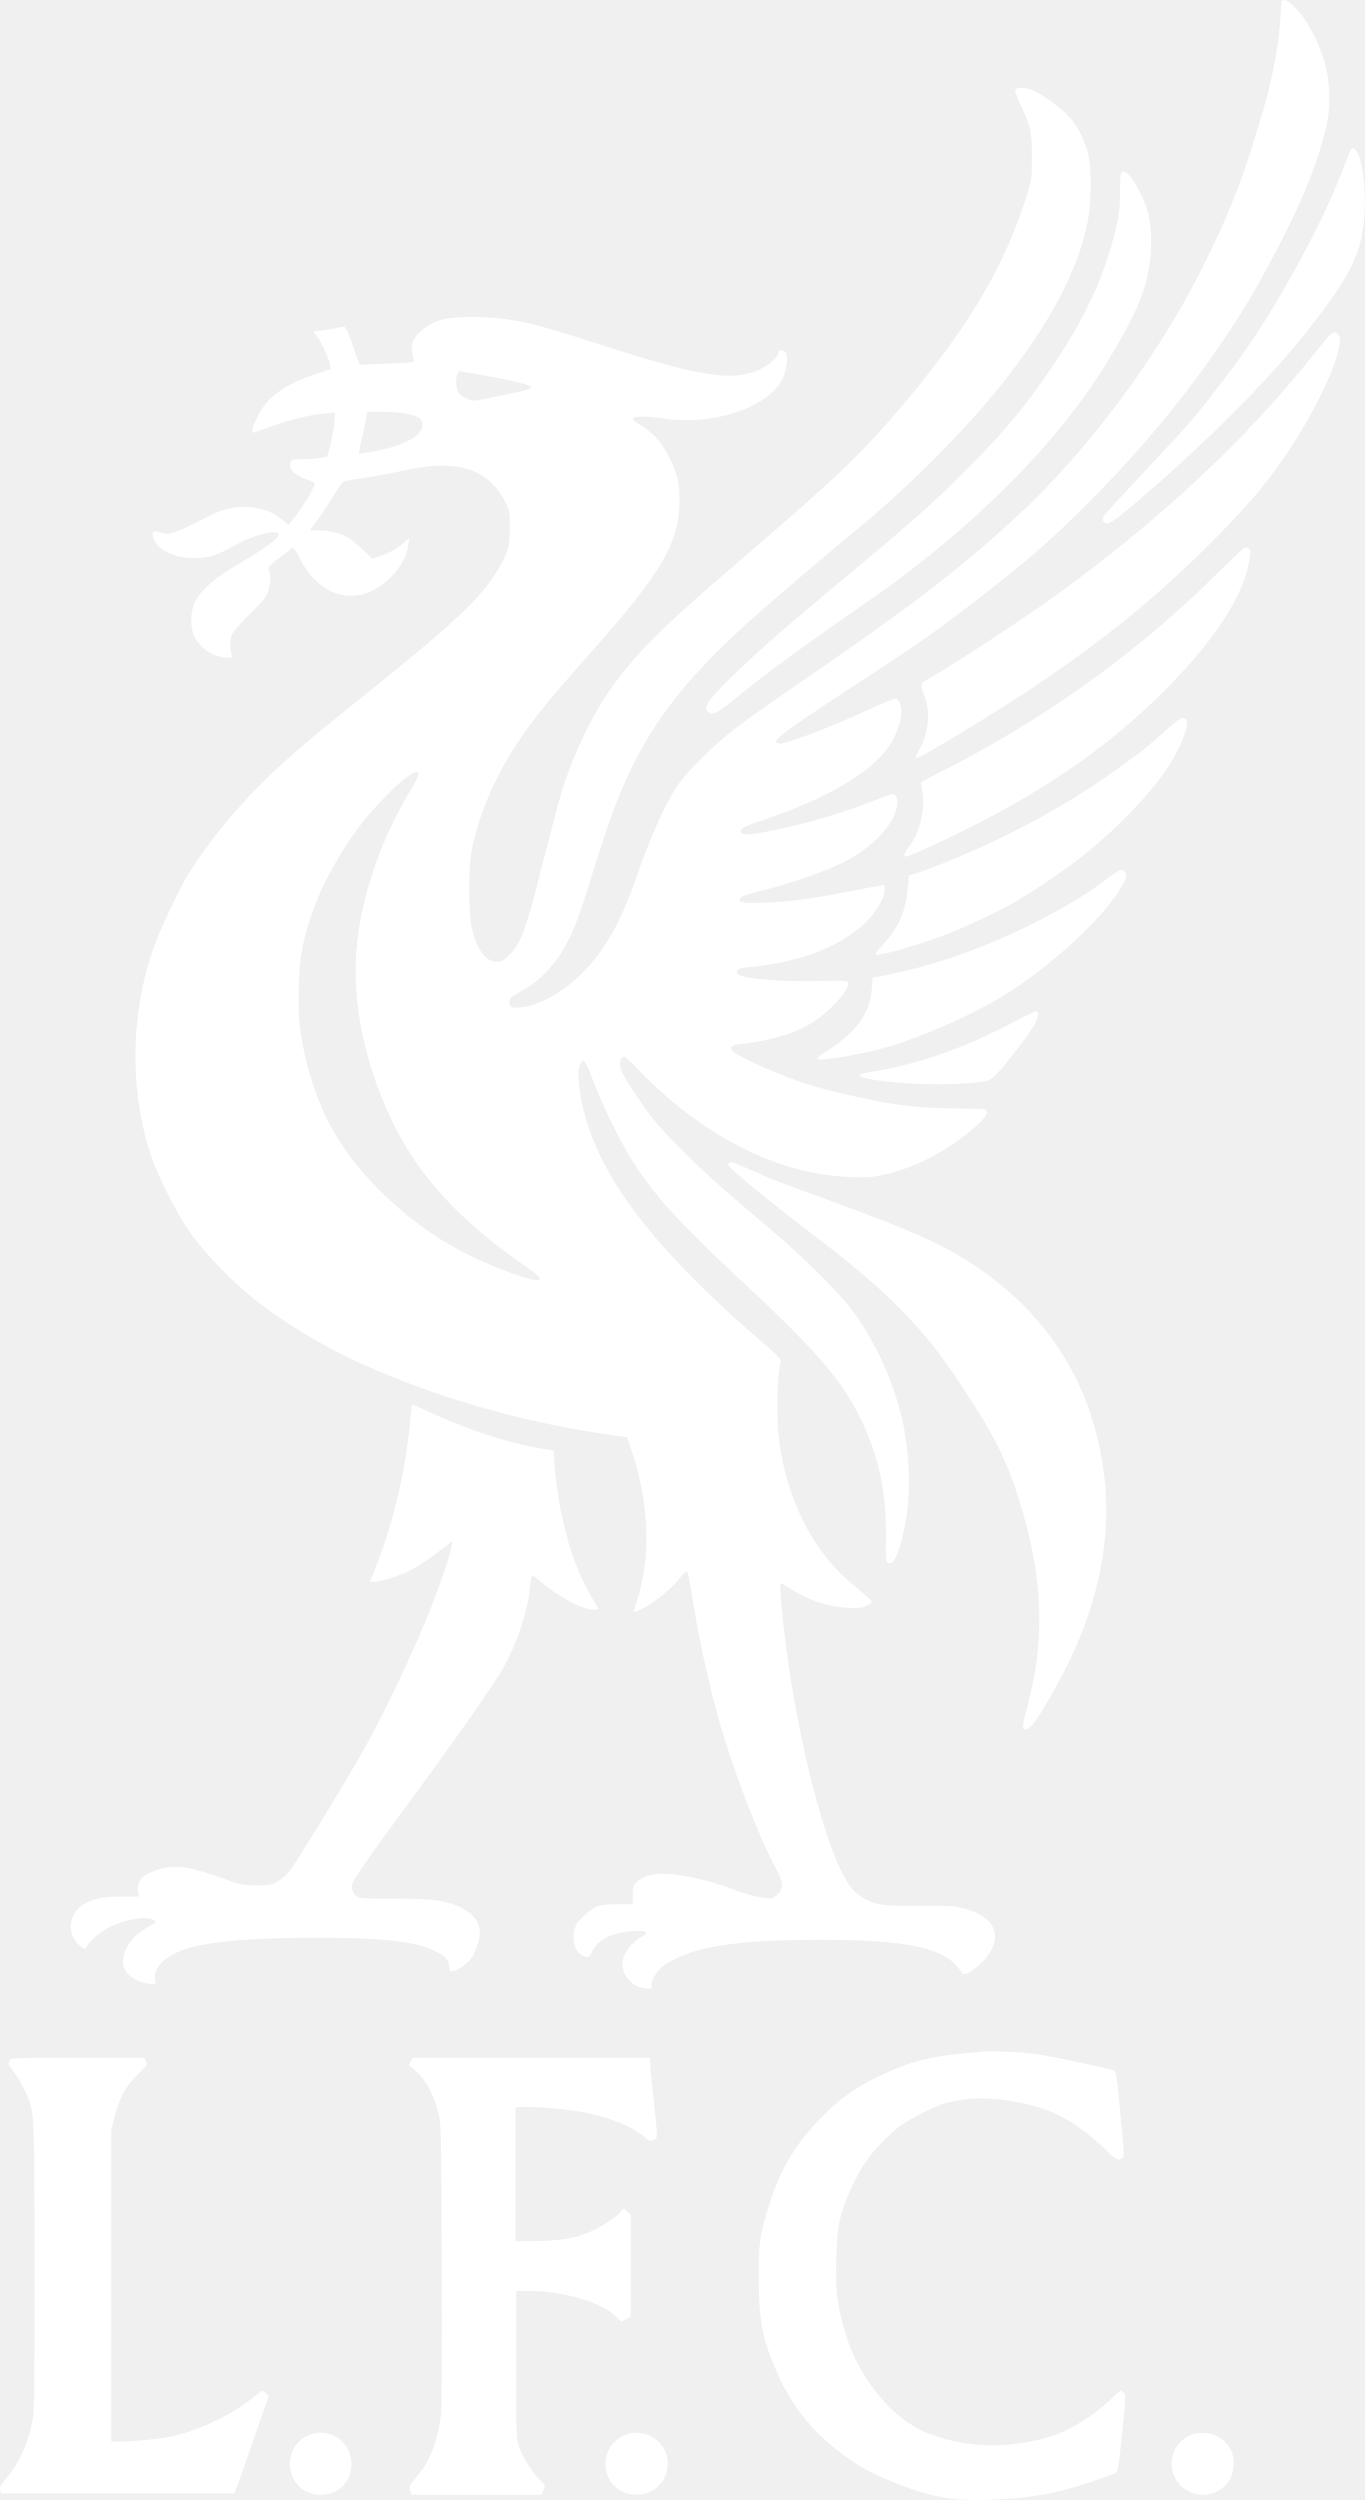
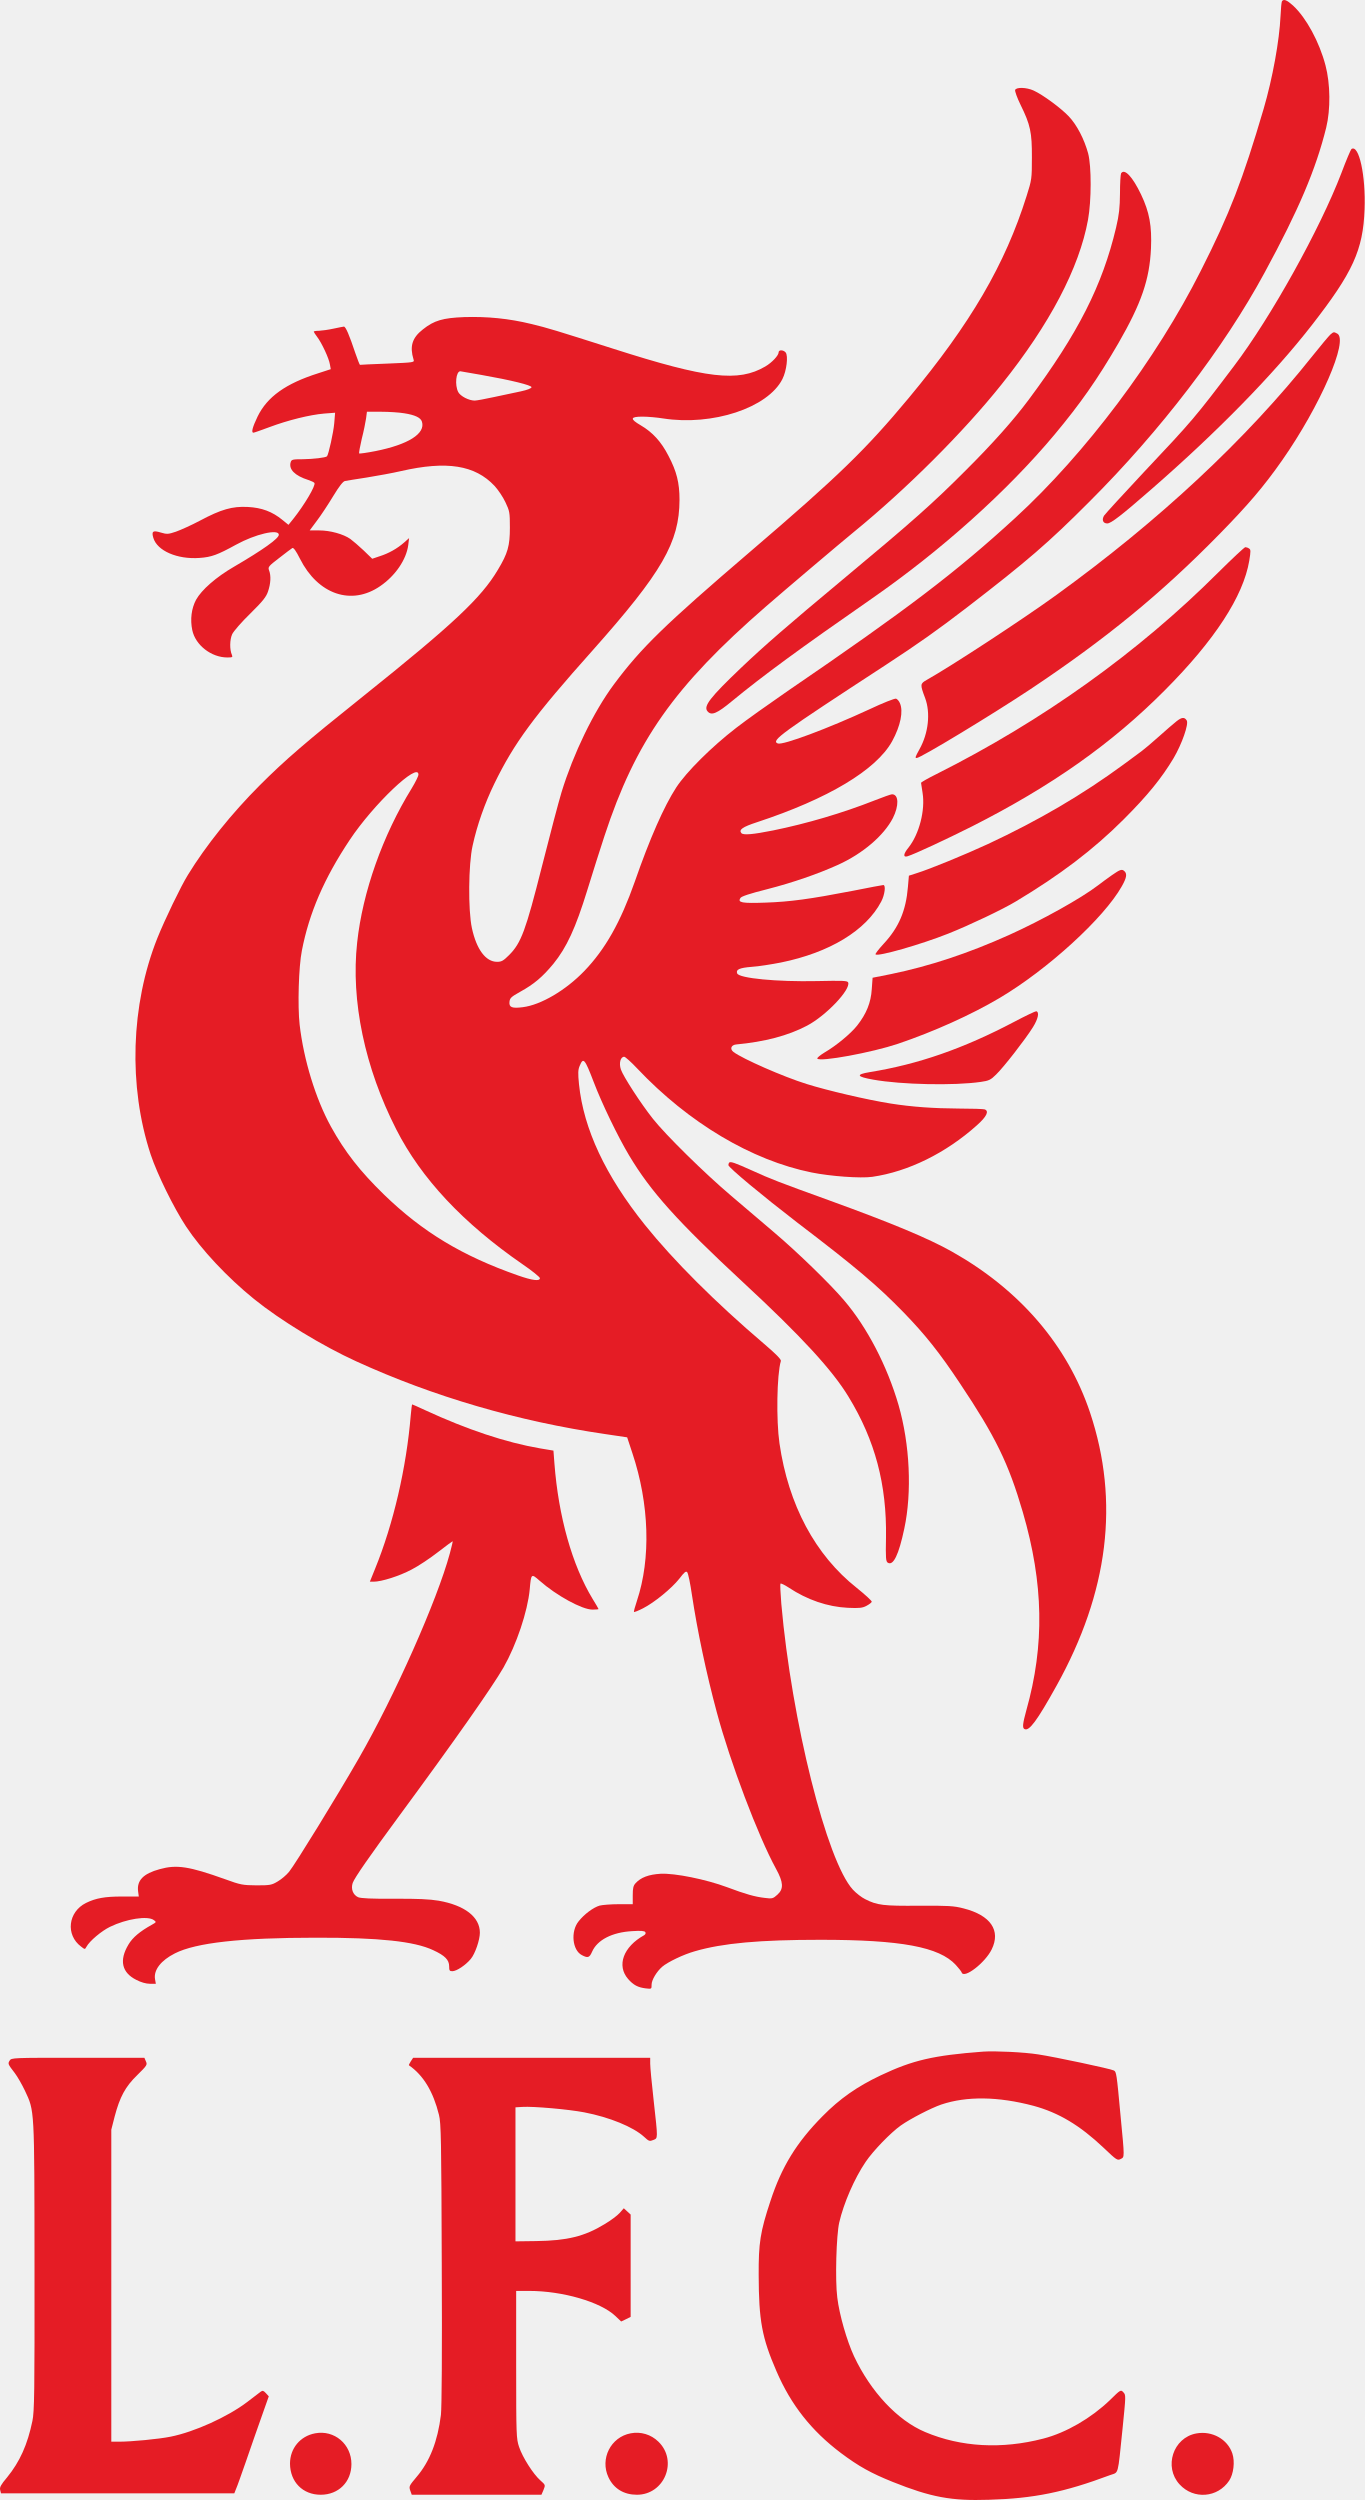
<svg xmlns="http://www.w3.org/2000/svg" version="1.0" viewBox="1.28 0.07 977.52 1790.69">
-   <path fill="white" d="M919.5 1c-.3.5-.8 5.2-1 10.4-.8 17.8-5.7 44.7-12.1 66.6-15 51-24.3 75.1-45 116-31.9 63.4-82.7 131-133 177.1C686 410 650.9 436.7 565.5 495c-13.2 9.1-29.8 20.9-37 26.5-17.5 13.5-35.7 31.6-42.9 42.7-8.7 13.4-18.9 36.5-29.6 67.3-10.2 29-21.1 48.4-36.2 64.1-13.3 13.8-31.1 24.3-44.1 25.9-7.7 1-9.9.1-9.5-3.8.3-2.8 1.2-3.6 7.6-7.2 10-5.5 16-10.6 23.8-20 9.5-11.7 15.9-25.4 24.4-53 3.9-12.7 9.4-30 12.2-38.5C456.6 530.8 484 491.8 550 434.4c13.2-11.5 53.1-45.3 63-53.4 37.7-30.8 78.3-71.3 105.6-105.5 34.6-43.2 55.7-83.5 62-118 2.5-13.7 2.5-38.4.1-47.5-2.8-10.3-8.1-20.5-13.9-26.6-5.7-6-18.6-15.5-25.2-18.5-5.1-2.3-12.4-2.5-13.2-.4-.3.8 1.4 5.6 3.9 10.7 7 14.2 8.2 19.6 8.1 37.8 0 15.1-.1 15.8-3.8 27.5-15.4 49-40 91.2-84.4 144.6-30.9 37.1-50 55.7-113.2 109.8-61.9 53-78.5 69.2-98 95.4-14.5 19.5-29 49.5-37.5 77.2-2 6.6-8.3 30.4-14 53-11.7 46.3-14.9 55-23.6 63.7-4.1 4.1-5.4 4.8-8.6 4.8-8.1 0-14.7-8.9-18-24.1-2.8-12.9-2.5-45.8.5-59.1 3.2-14.7 8.7-30.3 15.6-44.5 14.2-29.1 28-47.9 70.3-95.3 49.9-56.1 62.2-77.5 62.3-107.9 0-12.1-2-20.3-7.9-31.5-5.2-10.2-11.4-16.9-19.9-21.9-7.9-4.6-7.6-6.2 1.3-6.2 3.9 0 10.5.6 14.8 1.3 35.3 5.5 75-7.6 85.4-28.2 3-5.9 4.3-16.7 2.3-19.1-1.6-1.9-5-2-5-.1 0 2.3-4.8 7.4-9.6 10.2-19.3 11.3-41.8 8.7-108.4-12.6-42.1-13.4-47.2-15-59.3-17.9-16-3.9-31.4-5.4-47.9-4.9-15.3.6-21.6 2.4-29.6 8.8-7.7 6-9.6 12.1-6.7 21.6.7 2.1.4 2.1-18.7 2.9-10.6.4-19.5.8-19.7.9-.2 0-1.7-3.7-3.3-8.4-4.3-12.9-6.9-19-8.2-19-.6.1-4 .7-7.6 1.5s-8.2 1.4-10.2 1.5c-2.1 0-3.8.3-3.8.6s1.1 2 2.4 3.7c3.3 4.3 8.6 15.6 9.2 19.9l.6 3.3-8.9 2.9c-23.4 7.4-36.6 16.9-43.5 31-3.7 7.7-4.7 11.6-3 11.6.5 0 5.6-1.8 11.5-4 13.1-4.9 28.7-8.8 39.1-9.7l7.9-.6-.6 7.4c-.5 6.4-4.1 22.6-5.2 23.8-1 1-9.8 2-17.2 2.1-7.4 0-8.2.2-8.8 2.1-1.6 5.1 2.9 9.7 12.7 12.8 2.1.7 4 1.6 4.3 2.1 1.1 1.8-7.3 15.9-15.2 25.8l-3.4 4.2-4.3-3.5c-7.3-6-14.9-8.8-24.8-9.3-11.1-.6-19.1 1.7-34.3 9.8-6 3.2-13.8 6.7-17.2 7.9-5.6 1.9-6.5 1.9-10.9.6-5.6-1.7-6.7-.9-5.3 3.8 2.7 9.3 17.2 15.6 33.2 14.4 8.5-.6 12.8-2.2 25.9-9.4 13.9-7.7 30.8-11.6 30.8-7.2 0 2.7-11.4 10.8-32.1 22.9-12.8 7.4-23.3 16.6-27.2 23.7-3.3 6.2-4.3 14.1-2.7 21.7 2.2 10.7 13.6 19.6 25.1 19.6 3.6 0 4-.2 3.3-1.8-1.7-3.8-1.6-11 .2-14.9 1-2.1 6.8-8.8 13-14.8 9-8.9 11.4-11.9 12.7-15.9 1.9-5.6 2.2-11.2.7-15-.9-2.4-.4-3 7.3-8.9 4.5-3.5 8.7-6.7 9.4-7.1.8-.4 2.6 2 5.4 7.6 12.9 25.7 36.9 33.9 57.5 19.7 10.8-7.4 18.7-18.9 20.1-29.4l.6-5-3.6 3.2c-4.9 4.3-11.1 7.8-17.5 9.8l-5.3 1.8-6.2-6c-3.4-3.2-7.7-6.9-9.5-8.2-5-3.5-14.5-6.1-22.2-6.1h-6.9l5.2-7c2.9-3.8 8.1-11.7 11.6-17.5 4.3-7.1 7.1-10.7 8.5-10.9 1.2-.2 8.2-1.4 15.6-2.5 7.4-1.2 18.5-3.2 24.5-4.6 32.8-7.5 53-4.3 67 10.6 2.5 2.7 6.1 8 7.8 11.7 3 6.3 3.2 7.3 3.2 18.2 0 13.1-1.5 18.4-8.6 30.2-11.9 20.1-31.9 38.9-96.9 90.9-40.8 32.6-55.6 45.4-73.5 63.3-20.3 20.3-38.8 43.4-51.6 64.3-5.1 8.2-16.6 32.1-21.9 45.3-19.1 47.9-20.9 106.1-4.8 155 4.7 14.1 16.5 38.1 25.3 51.5 11 16.7 29.8 36.7 48.7 52s49 33.6 73.1 44.6c55.3 25.3 115.8 43 178.7 52.2l15.5 2.3 3.7 11.2c12.2 36.5 13.4 75.6 3.3 105.9-1.4 4.2-2.4 7.8-2.1 8 .2.2 3.1-.9 6.4-2.6 8.1-4.1 20.6-14.3 26.1-21.3 3.5-4.6 4.7-5.6 5.6-4.6.7.7 2.2 8 3.4 16.3 3.9 25.8 10.3 56.2 17.8 84 9.6 35.9 29.7 88.9 42.4 112.1 5.4 9.8 5.6 14.5 1 18.6-3.1 2.8-3.7 3-9 2.3-7.1-.8-13.8-2.7-27.1-7.7-15.1-5.6-37.3-10.1-47.5-9.6-8.5.5-14.2 2.6-18 6.8-1.6 1.7-2 3.6-2 8.6v6.4h-10c-5.5 0-11.7.5-13.7 1-4.5 1.3-11 6.1-15.1 11.3-5.8 7.2-4.5 20.7 2.4 24.2 4.2 2.2 5.4 1.9 7.3-2.5 3.7-8.4 14.3-13.9 28.7-14.7 6.3-.4 8.8-.2 9.4.7.5.8.1 1.6-.8 2.2-15 8.3-19.9 21.8-11.5 31.4 3.8 4.3 6.9 6 12.6 6.7 4.2.5 4.2.5 4.2-2.7 0-3.3 3.6-9.3 7.6-12.8 4-3.4 15.2-8.8 23.4-11.1 19.9-5.8 46.3-8.2 90-8.2 57.7 0 85 5.1 96.9 18 2.1 2.3 4 4.7 4.2 5.4 1.6 4.8 16.8-6.9 21.5-16.5 6.7-13.6-.8-24.5-20.2-29.4-7-1.8-10.7-2-31.9-1.9-25.4.2-29.9-.3-38.5-4.7-2.5-1.2-6.5-4.3-8.8-6.8-18.7-20.3-43.9-120.8-51.3-204.9-.6-7.5-.9-14-.6-14.3.3-.4 3 .9 5.9 2.8 13.2 8.8 27.9 13.8 42.3 14.5 8.4.4 10.6.1 13.4-1.4 1.9-1 3.6-2.3 3.8-2.9s-4.7-5.1-10.8-10c-29.7-23.5-48.9-59.4-55.3-103.5-2.4-16.4-1.9-49.3 1-59 .3-1.1-3.5-5-12.3-12.5-34.5-29.4-64.5-59.3-85.2-85.1-28.1-35.1-43.8-68.5-47.1-100.6-.8-8-.7-10.4.5-13.2 2.6-6.3 3.6-5.2 10 11.5 5.8 15.3 17.3 39.1 25.3 52.5 15.6 26.2 34.7 47.4 82.2 91.5 40.9 37.9 63.5 62.4 75.1 81.6 19 31.1 27.4 62.9 26.8 100.8-.3 14.9-.1 17.1 1.3 18 3.9 2.4 7.8-5.5 11.8-24.4 5.6-26.1 4-60.4-4.1-88.5-8.1-27.9-22.5-55.7-39-75-10-11.8-33.4-34.5-50-48.6-8-6.8-21.9-18.7-31-26.4-19-16.1-46.8-43.5-55.9-55-8.8-11.1-21.3-30.4-23-35.4-1.5-4.5-.3-9.1 2.4-9.1.7 0 5 3.8 9.4 8.5 36.7 38.8 81.8 65.7 124.9 74.4 13.3 2.7 35 4.3 43.4 3.1 25.7-3.7 52.7-17 74.9-36.9 7-6.2 8.9-10.2 5.6-11.4-.8-.3-9.1-.6-18.6-.6-18.2-.1-33.6-1.2-48.8-3.6-17-2.7-45.2-9.3-60.2-14-16.7-5.2-45.8-18-52.3-22.9-2.8-2.1-1.8-5 1.8-5.4 20.5-1.9 37.3-6.3 50.9-13.5 13.5-7.1 31.3-25.8 29.4-30.9-.5-1.3-3.6-1.4-22.6-1-28.2.6-55.6-2-56.9-5.5-1.1-2.8 1.7-4 10.4-4.7 4.9-.3 14.2-1.8 20.9-3.1 34.9-7.1 61-22.9 71.9-43.7 2.5-4.7 3.4-11.8 1.5-11.8-.5 0-10.3 1.8-21.7 4.1-31.1 6-45.1 7.9-62.8 8.5-16.9.6-20 0-17.9-3.3.7-1.2 6.8-3.2 19.5-6.4 17.9-4.6 35.9-10.8 50.5-17.4 17.8-8.1 32.7-20.9 39.2-33.4 4.5-8.9 4.3-17.1-.6-17.1-.8 0-6.4 2-12.5 4.4-22.8 9-48.6 16.6-72.7 21.5-14.5 2.9-21.4 3.5-22.7 1.9-2-2.4.8-4.4 11.2-7.8 51-16.8 85.4-37.4 96.8-58 6-11 8.2-21.6 5.5-27.4-.6-1.4-1.8-2.8-2.7-3.1s-9.5 3.1-19 7.6c-29.6 13.7-62.1 25.9-65.7 24.5-5.1-2 2-7.1 77.1-56.1 23.7-15.5 37.3-25.1 58.5-41.4 43.1-33.2 58.3-46.3 87.5-75.6 51-50.9 96.5-110.4 125.5-164 24.5-45.1 36.8-74.1 44.2-104 3.2-13.1 3-31.4-.5-44.6-4.4-16.8-13.8-34.1-23.2-42.8-4.4-4-6.8-5-8-3.1M346 268.6c21.6 3.8 36 7.4 36 8.8 0 .8-3 2-7.7 3-4.3.9-13 2.7-19.3 4.1s-12.5 2.5-13.7 2.5c-4.2 0-10.3-3.2-11.8-6.1-2.6-5-1.6-14.9 1.5-14.9.3 0 7.1 1.2 15 2.6m-55.1 27.5c7.6 1.2 11.7 3.1 12.6 6 2.7 8.5-9.7 16.4-33.4 21.1-6.1 1.2-11.3 1.9-11.6 1.7-.2-.3.6-5 1.9-10.5 1.4-5.4 2.7-12 3.1-14.7l.6-4.7h10.2c5.6 0 13.1.5 16.6 1.1M301 554.9c0 1.1-2.2 5.5-4.8 9.8-20.8 33.7-35.2 74.3-39.1 110.5-4.6 41.7 5.5 89.7 28 133.8 17.9 35.2 47.9 67.2 90.3 96.5 6.9 4.7 12.6 9.3 12.6 10.1 0 2.3-5.3 1.7-15.8-2-39.9-14-68.3-31.1-96.1-58.1-16.9-16.5-27.7-30.2-37.8-48.5-10.9-19.8-19.5-47.8-22.4-73-1.5-13.2-.7-41.6 1.6-53 5.2-26.9 15.9-51.7 34.2-79.2 17-25.6 49.3-56.3 49.3-46.9" data-source="https://football-logos.cc" />
-   <path fill="white" d="M969.3 106.8c-.5.4-3.8 8.1-7.2 17.2-15.2 39.8-50.3 103.1-76.9 138.2-27.7 36.7-29.9 39.3-65.1 76.6-14.6 15.6-27.2 29.4-28 30.6-1.8 3-.8 5.6 2.3 5.6 2.7 0 10.2-5.8 31.6-24.5 47.3-41.2 87.4-82.2 114.8-117.4 29.5-37.9 36.8-53.8 37.9-83.1.9-24-4-46.7-9.4-43.2m-165 17.4c-.4.7-.8 7.1-.8 14.3-.1 10.5-.6 15.2-2.8 24.6-9.8 41.4-27.1 75.6-62.6 123.3-10.7 14.4-26 31.6-45.1 50.6-23.5 23.6-38.4 36.8-88 78.1-40.2 33.5-56.4 47.6-73 63.4-22.1 21.1-27 27.4-24 31 2.8 3.4 6.7 1.8 17.8-7.4 22-18.1 48.7-37.7 99.7-73.1 50-34.7 97.1-77 131-117.5 18.7-22.4 31-40 45.8-65.5 16.6-28.8 22.4-45.8 23.4-68 .7-16.1-1.1-26-7.1-38.6-6.1-12.8-11.9-18.9-14.3-15.2" data-source="https://football-logos.cc" />
-   <path fill="white" d="M954.2 239.7c-1.1 1-6.9 7.9-12.8 15.3-47.7 60-109.8 117.9-183.4 171.2-24.6 17.8-75.2 50.9-92.8 60.8-4.9 2.8-5 3.2-1.3 13 4 10.7 2.4 25.3-4 36.7-3.2 5.8-3.3 6.3-2 6.3 2.8 0 53.6-30.8 81.5-49.3 54-36 93.5-68.4 134.6-110.3 21.2-21.6 32.4-34.7 45.7-53.7 27.2-38.9 47.8-86.2 39.4-90.7-2.5-1.3-2.5-1.3-4.9.7m-80.4 170.5c-57.5 57.4-125.7 106.1-201.7 144.3-6.1 3-11.1 5.9-11.1 6.3s.5 3.6 1.1 7.2c2 12.4-2.4 29.5-10.1 39.2-3.7 4.5-4 7.2-.7 6.2 4.8-1.4 28.1-12.3 46.2-21.4 57.2-29 100.1-59.3 138-97.4 35.8-35.9 56.3-67.4 60.6-92.9 1.1-6.8 1.1-8-.1-8.7-.8-.6-2-1-2.7-1s-9.4 8.2-19.5 18.2M844 516.7c-1.9 1.5-7.5 6.3-12.5 10.8-4.9 4.4-10.6 9.2-12.5 10.6s-7.8 5.7-13 9.6c-29.4 21.6-60.8 40-97 56.9-16.9 7.8-41.5 17.9-51.1 20.9l-5.6 1.8-.7 8.1c-1.4 17-6.5 29-17.4 40.7-3.5 3.8-6.2 7.3-5.8 7.6 1.7 1.7 32.5-7.1 52.1-14.9 15.1-6 38.9-17.3 48.5-23.1 31.5-18.9 55.4-37 77.1-58.7 17.1-17.1 27.2-29.5 35.8-43.9 5.9-10 11-24.5 9.4-27s-3.5-2.4-7.3.6m-46.1 110.1c-3 2.1-7.5 5.4-10.1 7.4-12.1 9.3-40.3 25-63.8 35.6-29.1 13.1-56.9 22.3-84.6 28l-13.1 2.6-.6 8.3c-.6 9.5-3.8 17.5-10.5 26-4.7 5.9-15 14.4-23.4 19.3-3.1 1.9-5.4 3.8-5.1 4.3 1.6 2.6 39.1-4.3 57.8-10.6 25.7-8.7 52.5-20.8 72.6-32.7 34.5-20.4 75-57.4 87.7-80.1 3.4-6 3.9-8.8 2-10.7-1.8-1.8-3-1.5-8.9 2.6m-70.4 105.3c-36.3 19.1-68.6 30.3-103.2 35.9-10.3 1.7-9.5 3.3 2.5 5.4 20 3.6 58 4.4 77.1 1.6 5.6-.8 7-1.4 10.8-5.2 5.6-5.4 21.1-25.4 26.4-33.9 3.8-6.1 4.8-10.9 2.4-11.5-.5-.1-7.7 3.3-16 7.7M523.6 832.8c-.3.3-.6 1.1-.6 1.8 0 1.7 24.7 22.2 49 40.9 43 32.8 57.6 45.2 76.6 64.7 15.4 15.9 25.7 28.8 40.3 50.8 25.4 38 34.8 57.2 45 92.2 14.9 51.1 15.7 95.2 2.5 142-2.6 9.5-2.9 12.4-1.4 13.3 3.3 2 9-5.7 23-30.9 37.3-67.1 45.3-131.9 24.1-195.6-16.1-48.2-50.3-88.1-99.1-115.5-16.9-9.5-42.8-20.3-87.7-36.6-36.8-13.3-41.9-15.3-55.3-21.4-12-5.4-15.5-6.7-16.4-5.7m-228.1 180.9c-3.1 37.7-12.5 78-25.5 109.9l-3.8 9.4h2.7c5.7 0 18.6-4.1 27.2-8.7 4.9-2.5 13.4-8.2 18.9-12.5 5.6-4.3 10.3-7.8 10.5-7.8s-.7 3.9-2 8.7c-9.1 33.7-39.6 102.3-65.2 146.8-15.5 27-45.7 76.1-49.9 81.2-1.9 2.4-5.6 5.5-8.2 7-4.3 2.6-5.5 2.8-15.2 2.8-9.8-.1-11.3-.3-22.5-4.4-25.7-9.2-34.6-10.6-46.8-7.2-11.8 3.2-16.5 8.1-15.5 15.9l.5 3.7H88.6c-12.3 0-18.8 1.2-25.7 4.6-12.9 6.4-14.8 22.9-3.5 31.3 2.7 2.1 2.7 2.1 3.8.1 2.2-4.1 10.7-11.3 16.9-14.3 11.7-5.7 27-8.1 31.4-4.8 1.9 1.4 1.8 1.5-1.4 3.3-8.5 4.7-13.8 9.1-16.8 14.2-6.8 11.3-4.8 20.1 5.6 25.3 3.4 1.8 7.1 2.8 9.7 2.8h4.3l-.6-3.4c-1-6.5 4.2-13.3 14.3-18.4 15-7.6 47.3-11.2 100.9-11.2 45.5-.1 70.6 2.6 84 8.9 8.5 3.9 11.5 7 11.5 11.6 0 3 .3 3.5 2.3 3.5 3 0 9.6-4.4 13.2-8.8 3.1-3.7 6.5-13.6 6.5-18.8 0-11.2-10.8-19.6-29.5-22.9-6.6-1.1-15.1-1.5-32-1.4-16.3.1-23.8-.3-25.7-1.1-3.7-1.7-5.3-5.9-3.9-10.2 1.3-3.7 12.3-19.5 33.5-48.3 39.7-53.9 66.5-92.1 74.5-106 9.3-16.3 17.3-40.2 18.8-55.9 1-11.5 1.1-11.6 7.1-6.3 12 10.6 30.4 20.7 37.9 20.7 2.4 0 4.3-.2 4.3-.4s-1.9-3.5-4.2-7.2c-14.7-24.2-24.5-59.1-27.4-97.1l-.7-9.2-9.6-1.6c-24.4-4.2-52.1-13.4-82.4-27.4-4.9-2.3-9-4.1-9.2-4.1s-.6 3.5-1 7.7m410 455.9c-35.7 2.7-50.4 6.1-73.4 17-16.9 8-29.4 16.8-41.6 29.2-18.8 19-29.4 36.4-37.4 60.9-7.3 22-8.5 30.1-8.4 52.8.1 32.8 2.3 44.9 12.7 68.9 10.4 24.2 25.1 42.8 46.2 58.7 12.8 9.6 21.7 14.5 37.1 20.7 27.5 11 42 13.7 68.8 12.8 32.2-.9 54.1-5.4 86.7-17.6 6.6-2.5 5.5 1.8 9.2-34 2.3-23 2.4-23.5.5-25.4-1.8-2-2-1.9-9.6 5.6-13.4 12.9-31.4 23.4-47.8 27.6-29.7 7.7-58.9 6.1-84.5-4.7-19.8-8.3-39-28.8-51-54.3-5.1-11-10.5-29.6-12-42.1-1.6-12.4-.7-44.5 1.4-53.7 3.2-13.9 10.9-31.6 18.9-43.4 5.4-8 17.9-20.9 25.2-26.1 6.8-4.8 21.5-12.4 29-15 18.2-6.1 40.7-5.8 66 .9 18.1 4.9 33.3 14 50.3 30.1 9.3 8.9 9.9 9.2 12.2 8 2.8-1.5 2.9.1-.1-31-2.8-30.5-3-31.5-4.8-32.4-2.2-1.2-42.2-9.7-54.1-11.5-10-1.6-31-2.6-39.5-2M8.2 1476c-1.4 2.3-1.3 2.5 3.7 9 1.9 2.5 5.1 8.1 7.2 12.5 7 15 6.8 11.3 6.9 126.1.1 90.2-.1 103.8-1.5 110.5-3.5 17-9 29.2-18.1 40.4-4.5 5.3-5.5 7.2-5 9.1l.6 2.4h167.1l1.3-3.3c.8-1.7 3.9-10.6 7.1-19.7 3.1-9.1 8.1-23.3 11-31.5l5.3-15-2.1-2.3c-1.7-1.8-2.3-2-3.7-1-.9.7-5.3 4-9.7 7.4-14.1 10.7-37.8 21.4-54.8 24.8-8.3 1.7-28 3.6-37.2 3.6H81v-223.5l2.4-9.4c3.7-14 7.6-21.4 16.3-29.8 6.9-6.8 7.2-7.3 6.1-9.7l-1.1-2.6H57.1c-46.9 0-47.6 0-48.9 2m287.3.6c-.9 1.4-1.5 2.7-1.3 2.8 10.3 7.1 17.4 18.8 21.5 35.5 1.5 5.8 1.7 17.9 2 106.6.3 63.8 0 103-.6 108.3-2.3 18.8-8 33.4-17.4 44.4-5.3 6.3-5.6 6.8-4.6 9.7l1.1 3.1h92.9l1.5-3.5c1.4-3.5 1.4-3.5-2.3-6.8-5-4.4-12.7-16.4-15.2-23.9-2-6-2.1-8-2.1-59V1641h9.3c24 0 51.2 7.9 61.8 18l4.1 3.9 3.4-1.6 3.4-1.7v-73.3l-2.4-2.2-2.5-2.3-2.9 3.3c-1.7 1.9-6.5 5.5-10.9 8.1-14.4 8.8-26.9 11.8-49 12.1l-14.8.2v-96l5-.3c7.7-.5 32.8 1.7 44.3 3.9 18.1 3.5 35 10.4 42.8 17.5 3.4 3.2 4 3.4 6.6 2.3 3.4-1.4 3.4-.1.3-28.1-1.4-12.3-2.5-24.2-2.5-26.6v-4.2H297.2zM227 1743c-10.7 2-18 10.8-18 21.7.1 13.1 9.1 22.3 22 22.3 12.8 0 22-9.2 22-22 0-14.2-12.2-24.6-26-22m226 0c-14.3 2.7-22.1 18.3-15.9 31.5 3.8 8.1 11 12.5 20.4 12.5 19.7 0 29.6-24.2 15.4-38-5.3-5.2-12.7-7.4-19.9-6m405.1.1c-16.6 3.1-23.4 24-11.9 36.5 10.1 11 27.3 9.6 35.5-2.7 3.2-4.8 4.2-13.6 2.3-19.4-3.4-10.3-14.5-16.5-25.9-14.4" data-source="https://football-logos.cc" />
+   <path fill="#e51c25" d="M919.5 1c-.3.5-.8 5.2-1 10.4-.8 17.8-5.7 44.7-12.1 66.6-15 51-24.3 75.1-45 116-31.9 63.4-82.7 131-133 177.1C686 410 650.9 436.7 565.5 495c-13.2 9.1-29.8 20.9-37 26.5-17.5 13.5-35.7 31.6-42.9 42.7-8.7 13.4-18.9 36.5-29.6 67.3-10.2 29-21.1 48.4-36.2 64.1-13.3 13.8-31.1 24.3-44.1 25.9-7.7 1-9.9.1-9.5-3.8.3-2.8 1.2-3.6 7.6-7.2 10-5.5 16-10.6 23.8-20 9.5-11.7 15.9-25.4 24.4-53 3.9-12.7 9.4-30 12.2-38.5C456.6 530.8 484 491.8 550 434.4c13.2-11.5 53.1-45.3 63-53.4 37.7-30.8 78.3-71.3 105.6-105.5 34.6-43.2 55.7-83.5 62-118 2.5-13.7 2.5-38.4.1-47.5-2.8-10.3-8.1-20.5-13.9-26.6-5.7-6-18.6-15.5-25.2-18.5-5.1-2.3-12.4-2.5-13.2-.4-.3.8 1.4 5.6 3.9 10.7 7 14.2 8.2 19.6 8.1 37.8 0 15.1-.1 15.8-3.8 27.5-15.4 49-40 91.2-84.4 144.6-30.9 37.1-50 55.7-113.2 109.8-61.9 53-78.5 69.2-98 95.4-14.5 19.5-29 49.5-37.5 77.2-2 6.6-8.3 30.4-14 53-11.7 46.3-14.9 55-23.6 63.7-4.1 4.1-5.4 4.8-8.6 4.8-8.1 0-14.7-8.9-18-24.1-2.8-12.9-2.5-45.8.5-59.1 3.2-14.7 8.7-30.3 15.6-44.5 14.2-29.1 28-47.9 70.3-95.3 49.9-56.1 62.2-77.5 62.3-107.9 0-12.1-2-20.3-7.9-31.5-5.2-10.2-11.4-16.9-19.9-21.9-7.9-4.6-7.6-6.2 1.3-6.2 3.9 0 10.5.6 14.8 1.3 35.3 5.5 75-7.6 85.4-28.2 3-5.9 4.3-16.7 2.3-19.1-1.6-1.9-5-2-5-.1 0 2.3-4.8 7.4-9.6 10.2-19.3 11.3-41.8 8.7-108.4-12.6-42.1-13.4-47.2-15-59.3-17.9-16-3.9-31.4-5.4-47.9-4.9-15.3.6-21.6 2.4-29.6 8.8-7.7 6-9.6 12.1-6.7 21.6.7 2.1.4 2.1-18.7 2.9-10.6.4-19.5.8-19.7.9-.2 0-1.7-3.7-3.3-8.4-4.3-12.9-6.9-19-8.2-19-.6.1-4 .7-7.6 1.5s-8.2 1.4-10.2 1.5c-2.1 0-3.8.3-3.8.6s1.1 2 2.4 3.7c3.3 4.3 8.6 15.6 9.2 19.9l.6 3.3-8.9 2.9c-23.4 7.4-36.6 16.9-43.5 31-3.7 7.7-4.7 11.6-3 11.6.5 0 5.6-1.8 11.5-4 13.1-4.9 28.7-8.8 39.1-9.7l7.9-.6-.6 7.4c-.5 6.4-4.1 22.6-5.2 23.8-1 1-9.8 2-17.2 2.1-7.4 0-8.2.2-8.8 2.1-1.6 5.1 2.9 9.7 12.7 12.8 2.1.7 4 1.6 4.3 2.1 1.1 1.8-7.3 15.9-15.2 25.8l-3.4 4.2-4.3-3.5c-7.3-6-14.9-8.8-24.8-9.3-11.1-.6-19.1 1.7-34.3 9.8-6 3.2-13.8 6.7-17.2 7.9-5.6 1.9-6.5 1.9-10.9.6-5.6-1.7-6.7-.9-5.3 3.8 2.7 9.3 17.2 15.6 33.2 14.4 8.5-.6 12.8-2.2 25.9-9.4 13.9-7.7 30.8-11.6 30.8-7.2 0 2.7-11.4 10.8-32.1 22.9-12.8 7.4-23.3 16.6-27.2 23.7-3.3 6.2-4.3 14.1-2.7 21.7 2.2 10.7 13.6 19.6 25.1 19.6 3.6 0 4-.2 3.3-1.8-1.7-3.8-1.6-11 .2-14.9 1-2.1 6.8-8.8 13-14.8 9-8.9 11.4-11.9 12.7-15.9 1.9-5.6 2.2-11.2.7-15-.9-2.4-.4-3 7.3-8.9 4.5-3.5 8.7-6.7 9.4-7.1.8-.4 2.6 2 5.4 7.6 12.9 25.7 36.9 33.9 57.5 19.7 10.8-7.4 18.7-18.9 20.1-29.4l.6-5-3.6 3.2c-4.9 4.3-11.1 7.8-17.5 9.8l-5.3 1.8-6.2-6c-3.4-3.2-7.7-6.9-9.5-8.2-5-3.5-14.5-6.1-22.2-6.1h-6.9l5.2-7c2.9-3.8 8.1-11.7 11.6-17.5 4.3-7.1 7.1-10.7 8.5-10.9 1.2-.2 8.2-1.4 15.6-2.5 7.4-1.2 18.5-3.2 24.5-4.6 32.8-7.5 53-4.3 67 10.6 2.5 2.7 6.1 8 7.8 11.7 3 6.3 3.2 7.3 3.2 18.2 0 13.1-1.5 18.4-8.6 30.2-11.9 20.1-31.9 38.9-96.9 90.9-40.8 32.6-55.6 45.4-73.5 63.3-20.3 20.3-38.8 43.4-51.6 64.3-5.1 8.2-16.6 32.1-21.9 45.3-19.1 47.9-20.9 106.1-4.8 155 4.7 14.1 16.5 38.1 25.3 51.5 11 16.7 29.8 36.7 48.7 52s49 33.6 73.1 44.6c55.3 25.3 115.8 43 178.7 52.2l15.5 2.3 3.7 11.2c12.2 36.5 13.4 75.6 3.3 105.9-1.4 4.2-2.4 7.8-2.1 8 .2.2 3.1-.9 6.4-2.6 8.1-4.1 20.6-14.3 26.1-21.3 3.5-4.6 4.7-5.6 5.6-4.6.7.7 2.2 8 3.4 16.3 3.9 25.8 10.3 56.2 17.8 84 9.6 35.9 29.7 88.9 42.4 112.1 5.4 9.8 5.6 14.5 1 18.6-3.1 2.8-3.7 3-9 2.3-7.1-.8-13.8-2.7-27.1-7.7-15.1-5.6-37.3-10.1-47.5-9.6-8.5.5-14.2 2.6-18 6.8-1.6 1.7-2 3.6-2 8.6v6.4h-10c-5.5 0-11.7.5-13.7 1-4.5 1.3-11 6.1-15.1 11.3-5.8 7.2-4.5 20.7 2.4 24.2 4.2 2.2 5.4 1.9 7.3-2.5 3.7-8.4 14.3-13.9 28.7-14.7 6.3-.4 8.8-.2 9.4.7.5.8.1 1.6-.8 2.2-15 8.3-19.9 21.8-11.5 31.4 3.8 4.3 6.9 6 12.6 6.7 4.2.5 4.2.5 4.2-2.7 0-3.3 3.6-9.3 7.6-12.8 4-3.4 15.2-8.8 23.4-11.1 19.9-5.8 46.3-8.2 90-8.2 57.7 0 85 5.1 96.9 18 2.1 2.3 4 4.7 4.2 5.4 1.6 4.8 16.8-6.9 21.5-16.5 6.7-13.6-.8-24.5-20.2-29.4-7-1.8-10.7-2-31.9-1.9-25.4.2-29.9-.3-38.5-4.7-2.5-1.2-6.5-4.3-8.8-6.8-18.7-20.3-43.9-120.8-51.3-204.9-.6-7.5-.9-14-.6-14.3.3-.4 3 .9 5.9 2.8 13.2 8.8 27.9 13.8 42.3 14.5 8.4.4 10.6.1 13.4-1.4 1.9-1 3.6-2.3 3.8-2.9s-4.7-5.1-10.8-10c-29.7-23.5-48.9-59.4-55.3-103.5-2.4-16.4-1.9-49.3 1-59 .3-1.1-3.5-5-12.3-12.5-34.5-29.4-64.5-59.3-85.2-85.1-28.1-35.1-43.8-68.5-47.1-100.6-.8-8-.7-10.4.5-13.2 2.6-6.3 3.6-5.2 10 11.5 5.8 15.3 17.3 39.1 25.3 52.5 15.6 26.2 34.7 47.4 82.2 91.5 40.9 37.9 63.5 62.4 75.1 81.6 19 31.1 27.4 62.9 26.8 100.8-.3 14.9-.1 17.1 1.3 18 3.9 2.4 7.8-5.5 11.8-24.4 5.6-26.1 4-60.4-4.1-88.5-8.1-27.9-22.5-55.7-39-75-10-11.8-33.4-34.5-50-48.6-8-6.8-21.9-18.7-31-26.4-19-16.1-46.8-43.5-55.9-55-8.8-11.1-21.3-30.4-23-35.4-1.5-4.5-.3-9.1 2.4-9.1.7 0 5 3.8 9.4 8.5 36.7 38.8 81.8 65.7 124.9 74.4 13.3 2.7 35 4.3 43.4 3.1 25.7-3.7 52.7-17 74.9-36.9 7-6.2 8.9-10.2 5.6-11.4-.8-.3-9.1-.6-18.6-.6-18.2-.1-33.6-1.2-48.8-3.6-17-2.7-45.2-9.3-60.2-14-16.7-5.2-45.8-18-52.3-22.9-2.8-2.1-1.8-5 1.8-5.4 20.5-1.9 37.3-6.3 50.9-13.5 13.5-7.1 31.3-25.8 29.4-30.9-.5-1.3-3.6-1.4-22.6-1-28.2.6-55.6-2-56.9-5.5-1.1-2.8 1.7-4 10.4-4.7 4.9-.3 14.2-1.8 20.9-3.1 34.9-7.1 61-22.9 71.9-43.7 2.5-4.7 3.4-11.8 1.5-11.8-.5 0-10.3 1.8-21.7 4.1-31.1 6-45.1 7.9-62.8 8.5-16.9.6-20 0-17.9-3.3.7-1.2 6.8-3.2 19.5-6.4 17.9-4.6 35.9-10.8 50.5-17.4 17.8-8.1 32.7-20.9 39.2-33.4 4.5-8.9 4.3-17.1-.6-17.1-.8 0-6.4 2-12.5 4.4-22.8 9-48.6 16.6-72.7 21.5-14.5 2.9-21.4 3.5-22.7 1.9-2-2.4.8-4.4 11.2-7.8 51-16.8 85.4-37.4 96.8-58 6-11 8.2-21.6 5.5-27.4-.6-1.4-1.8-2.8-2.7-3.1s-9.5 3.1-19 7.6c-29.6 13.7-62.1 25.9-65.7 24.5-5.1-2 2-7.1 77.1-56.1 23.7-15.5 37.3-25.1 58.5-41.4 43.1-33.2 58.3-46.3 87.5-75.6 51-50.9 96.5-110.4 125.5-164 24.5-45.1 36.8-74.1 44.2-104 3.2-13.1 3-31.4-.5-44.6-4.4-16.8-13.8-34.1-23.2-42.8-4.4-4-6.8-5-8-3.1M346 268.6c21.6 3.8 36 7.4 36 8.8 0 .8-3 2-7.7 3-4.3.9-13 2.7-19.3 4.1s-12.5 2.5-13.7 2.5c-4.2 0-10.3-3.2-11.8-6.1-2.6-5-1.6-14.9 1.5-14.9.3 0 7.1 1.2 15 2.6m-55.1 27.5c7.6 1.2 11.7 3.1 12.6 6 2.7 8.5-9.7 16.4-33.4 21.1-6.1 1.2-11.3 1.9-11.6 1.7-.2-.3.6-5 1.9-10.5 1.4-5.4 2.7-12 3.1-14.7l.6-4.7h10.2c5.6 0 13.1.5 16.6 1.1M301 554.9c0 1.1-2.2 5.5-4.8 9.8-20.8 33.7-35.2 74.3-39.1 110.5-4.6 41.7 5.5 89.7 28 133.8 17.9 35.2 47.9 67.2 90.3 96.5 6.9 4.7 12.6 9.3 12.6 10.1 0 2.3-5.3 1.7-15.8-2-39.9-14-68.3-31.1-96.1-58.1-16.9-16.5-27.7-30.2-37.8-48.5-10.9-19.8-19.5-47.8-22.4-73-1.5-13.2-.7-41.6 1.6-53 5.2-26.9 15.9-51.7 34.2-79.2 17-25.6 49.3-56.3 49.3-46.9" data-source="https://football-logos.cc" />
+   <path fill="#e51c25" d="M969.3 106.8c-.5.4-3.8 8.1-7.2 17.2-15.2 39.8-50.3 103.1-76.9 138.2-27.7 36.7-29.9 39.3-65.1 76.6-14.6 15.6-27.2 29.4-28 30.6-1.8 3-.8 5.6 2.3 5.6 2.7 0 10.2-5.8 31.6-24.5 47.3-41.2 87.4-82.2 114.8-117.4 29.5-37.9 36.8-53.8 37.9-83.1.9-24-4-46.7-9.4-43.2m-165 17.4c-.4.7-.8 7.1-.8 14.3-.1 10.5-.6 15.2-2.8 24.6-9.8 41.4-27.1 75.6-62.6 123.3-10.7 14.4-26 31.6-45.1 50.6-23.5 23.6-38.4 36.8-88 78.1-40.2 33.5-56.4 47.6-73 63.4-22.1 21.1-27 27.4-24 31 2.8 3.4 6.7 1.8 17.8-7.4 22-18.1 48.7-37.7 99.7-73.1 50-34.7 97.1-77 131-117.5 18.7-22.4 31-40 45.8-65.5 16.6-28.8 22.4-45.8 23.4-68 .7-16.1-1.1-26-7.1-38.6-6.1-12.8-11.9-18.9-14.3-15.2" data-source="https://football-logos.cc" />
+   <path fill="#e51c25" d="M954.2 239.7c-1.1 1-6.9 7.9-12.8 15.3-47.7 60-109.8 117.9-183.4 171.2-24.6 17.8-75.2 50.9-92.8 60.8-4.9 2.8-5 3.2-1.3 13 4 10.7 2.4 25.3-4 36.7-3.2 5.8-3.3 6.3-2 6.3 2.8 0 53.6-30.8 81.5-49.3 54-36 93.5-68.4 134.6-110.3 21.2-21.6 32.4-34.7 45.7-53.7 27.2-38.9 47.8-86.2 39.4-90.7-2.5-1.3-2.5-1.3-4.9.7m-80.4 170.5c-57.5 57.4-125.7 106.1-201.7 144.3-6.1 3-11.1 5.9-11.1 6.3s.5 3.6 1.1 7.2c2 12.4-2.4 29.5-10.1 39.2-3.7 4.5-4 7.2-.7 6.2 4.8-1.4 28.1-12.3 46.2-21.4 57.2-29 100.1-59.3 138-97.4 35.8-35.9 56.3-67.4 60.6-92.9 1.1-6.8 1.1-8-.1-8.7-.8-.6-2-1-2.7-1s-9.4 8.2-19.5 18.2M844 516.7c-1.9 1.5-7.5 6.3-12.5 10.8-4.9 4.4-10.6 9.2-12.5 10.6s-7.8 5.7-13 9.6c-29.4 21.6-60.8 40-97 56.9-16.9 7.8-41.5 17.9-51.1 20.9l-5.6 1.8-.7 8.1c-1.4 17-6.5 29-17.4 40.7-3.5 3.8-6.2 7.3-5.8 7.6 1.7 1.7 32.5-7.1 52.1-14.9 15.1-6 38.9-17.3 48.5-23.1 31.5-18.9 55.4-37 77.1-58.7 17.1-17.1 27.2-29.5 35.8-43.9 5.9-10 11-24.5 9.4-27s-3.5-2.4-7.3.6m-46.1 110.1c-3 2.1-7.5 5.4-10.1 7.4-12.1 9.3-40.3 25-63.8 35.6-29.1 13.1-56.9 22.3-84.6 28l-13.1 2.6-.6 8.3c-.6 9.5-3.8 17.5-10.5 26-4.7 5.9-15 14.4-23.4 19.3-3.1 1.9-5.4 3.8-5.1 4.3 1.6 2.6 39.1-4.3 57.8-10.6 25.7-8.7 52.5-20.8 72.6-32.7 34.5-20.4 75-57.4 87.7-80.1 3.4-6 3.9-8.8 2-10.7-1.8-1.8-3-1.5-8.9 2.6m-70.4 105.3c-36.3 19.1-68.6 30.3-103.2 35.9-10.3 1.7-9.5 3.3 2.5 5.4 20 3.6 58 4.4 77.1 1.6 5.6-.8 7-1.4 10.8-5.2 5.6-5.4 21.1-25.4 26.4-33.9 3.8-6.1 4.8-10.9 2.4-11.5-.5-.1-7.7 3.3-16 7.7M523.6 832.8c-.3.3-.6 1.1-.6 1.8 0 1.7 24.7 22.2 49 40.9 43 32.8 57.6 45.2 76.6 64.7 15.4 15.9 25.7 28.8 40.3 50.8 25.4 38 34.8 57.2 45 92.2 14.9 51.1 15.7 95.2 2.5 142-2.6 9.5-2.9 12.4-1.4 13.3 3.3 2 9-5.7 23-30.9 37.3-67.1 45.3-131.9 24.1-195.6-16.1-48.2-50.3-88.1-99.1-115.5-16.9-9.5-42.8-20.3-87.7-36.6-36.8-13.3-41.9-15.3-55.3-21.4-12-5.4-15.5-6.7-16.4-5.7m-228.1 180.9c-3.1 37.7-12.5 78-25.5 109.9l-3.8 9.4h2.7c5.7 0 18.6-4.1 27.2-8.7 4.9-2.5 13.4-8.2 18.9-12.5 5.6-4.3 10.3-7.8 10.5-7.8s-.7 3.9-2 8.7c-9.1 33.7-39.6 102.3-65.2 146.8-15.5 27-45.7 76.1-49.9 81.2-1.9 2.4-5.6 5.5-8.2 7-4.3 2.6-5.5 2.8-15.2 2.8-9.8-.1-11.3-.3-22.5-4.4-25.7-9.2-34.6-10.6-46.8-7.2-11.8 3.2-16.5 8.1-15.5 15.9l.5 3.7H88.6c-12.3 0-18.8 1.2-25.7 4.6-12.9 6.4-14.8 22.9-3.5 31.3 2.7 2.1 2.7 2.1 3.8.1 2.2-4.1 10.7-11.3 16.9-14.3 11.7-5.7 27-8.1 31.4-4.8 1.9 1.4 1.8 1.5-1.4 3.3-8.5 4.7-13.8 9.1-16.8 14.2-6.8 11.3-4.8 20.1 5.6 25.3 3.4 1.8 7.1 2.8 9.7 2.8h4.3l-.6-3.4c-1-6.5 4.2-13.3 14.3-18.4 15-7.6 47.3-11.2 100.9-11.2 45.5-.1 70.6 2.6 84 8.9 8.5 3.9 11.5 7 11.5 11.6 0 3 .3 3.5 2.3 3.5 3 0 9.6-4.4 13.2-8.8 3.1-3.7 6.5-13.6 6.5-18.8 0-11.2-10.8-19.6-29.5-22.9-6.6-1.1-15.1-1.5-32-1.4-16.3.1-23.8-.3-25.7-1.1-3.7-1.7-5.3-5.9-3.9-10.2 1.3-3.7 12.3-19.5 33.5-48.3 39.7-53.9 66.5-92.1 74.5-106 9.3-16.3 17.3-40.2 18.8-55.9 1-11.5 1.1-11.6 7.1-6.3 12 10.6 30.4 20.7 37.9 20.7 2.4 0 4.3-.2 4.3-.4s-1.9-3.5-4.2-7.2c-14.7-24.2-24.5-59.1-27.4-97.1l-.7-9.2-9.6-1.6c-24.4-4.2-52.1-13.4-82.4-27.4-4.9-2.3-9-4.1-9.2-4.1s-.6 3.5-1 7.7m410 455.9c-35.7 2.7-50.4 6.1-73.4 17-16.9 8-29.4 16.8-41.6 29.2-18.8 19-29.4 36.4-37.4 60.9-7.3 22-8.5 30.1-8.4 52.8.1 32.8 2.3 44.9 12.7 68.9 10.4 24.2 25.1 42.8 46.2 58.7 12.8 9.6 21.7 14.5 37.1 20.7 27.5 11 42 13.7 68.8 12.8 32.2-.9 54.1-5.4 86.7-17.6 6.6-2.5 5.5 1.8 9.2-34 2.3-23 2.4-23.5.5-25.4-1.8-2-2-1.9-9.6 5.6-13.4 12.9-31.4 23.4-47.8 27.6-29.7 7.7-58.9 6.1-84.5-4.7-19.8-8.3-39-28.8-51-54.3-5.1-11-10.5-29.6-12-42.1-1.6-12.4-.7-44.5 1.4-53.7 3.2-13.9 10.9-31.6 18.9-43.4 5.4-8 17.9-20.9 25.2-26.1 6.8-4.8 21.5-12.4 29-15 18.2-6.1 40.7-5.8 66 .9 18.1 4.9 33.3 14 50.3 30.1 9.3 8.9 9.9 9.2 12.2 8 2.8-1.5 2.9.1-.1-31-2.8-30.5-3-31.5-4.8-32.4-2.2-1.2-42.2-9.7-54.1-11.5-10-1.6-31-2.6-39.5-2M8.2 1476c-1.4 2.3-1.3 2.5 3.7 9 1.9 2.5 5.1 8.1 7.2 12.5 7 15 6.8 11.3 6.9 126.1.1 90.2-.1 103.8-1.5 110.5-3.5 17-9 29.2-18.1 40.4-4.5 5.3-5.5 7.2-5 9.1l.6 2.4h167.1l1.3-3.3c.8-1.7 3.9-10.6 7.1-19.7 3.1-9.1 8.1-23.3 11-31.5l5.3-15-2.1-2.3c-1.7-1.8-2.3-2-3.7-1-.9.7-5.3 4-9.7 7.4-14.1 10.7-37.8 21.4-54.8 24.8-8.3 1.7-28 3.6-37.2 3.6H81v-223.5l2.4-9.4c3.7-14 7.6-21.4 16.3-29.8 6.9-6.8 7.2-7.3 6.1-9.7l-1.1-2.6H57.1c-46.9 0-47.6 0-48.9 2m287.3.6c-.9 1.4-1.5 2.7-1.3 2.8 10.3 7.1 17.4 18.8 21.5 35.5 1.5 5.8 1.7 17.9 2 106.6.3 63.8 0 103-.6 108.3-2.3 18.8-8 33.4-17.4 44.4-5.3 6.3-5.6 6.8-4.6 9.7l1.1 3.1h92.9l1.5-3.5c1.4-3.5 1.4-3.5-2.3-6.8-5-4.4-12.7-16.4-15.2-23.9-2-6-2.1-8-2.1-59V1641h9.3c24 0 51.2 7.9 61.8 18l4.1 3.9 3.4-1.6 3.4-1.7v-73.3l-2.4-2.2-2.5-2.3-2.9 3.3c-1.7 1.9-6.5 5.5-10.9 8.1-14.4 8.8-26.9 11.8-49 12.1l-14.8.2v-96l5-.3c7.7-.5 32.8 1.7 44.3 3.9 18.1 3.5 35 10.4 42.8 17.5 3.4 3.2 4 3.4 6.6 2.3 3.4-1.4 3.4-.1.3-28.1-1.4-12.3-2.5-24.2-2.5-26.6v-4.2H297.2zM227 1743c-10.7 2-18 10.8-18 21.7.1 13.1 9.1 22.3 22 22.3 12.8 0 22-9.2 22-22 0-14.2-12.2-24.6-26-22m226 0c-14.3 2.7-22.1 18.3-15.9 31.5 3.8 8.1 11 12.5 20.4 12.5 19.7 0 29.6-24.2 15.4-38-5.3-5.2-12.7-7.4-19.9-6m405.1.1c-16.6 3.1-23.4 24-11.9 36.5 10.1 11 27.3 9.6 35.5-2.7 3.2-4.8 4.2-13.6 2.3-19.4-3.4-10.3-14.5-16.5-25.9-14.4" data-source="https://football-logos.cc" />
</svg>
